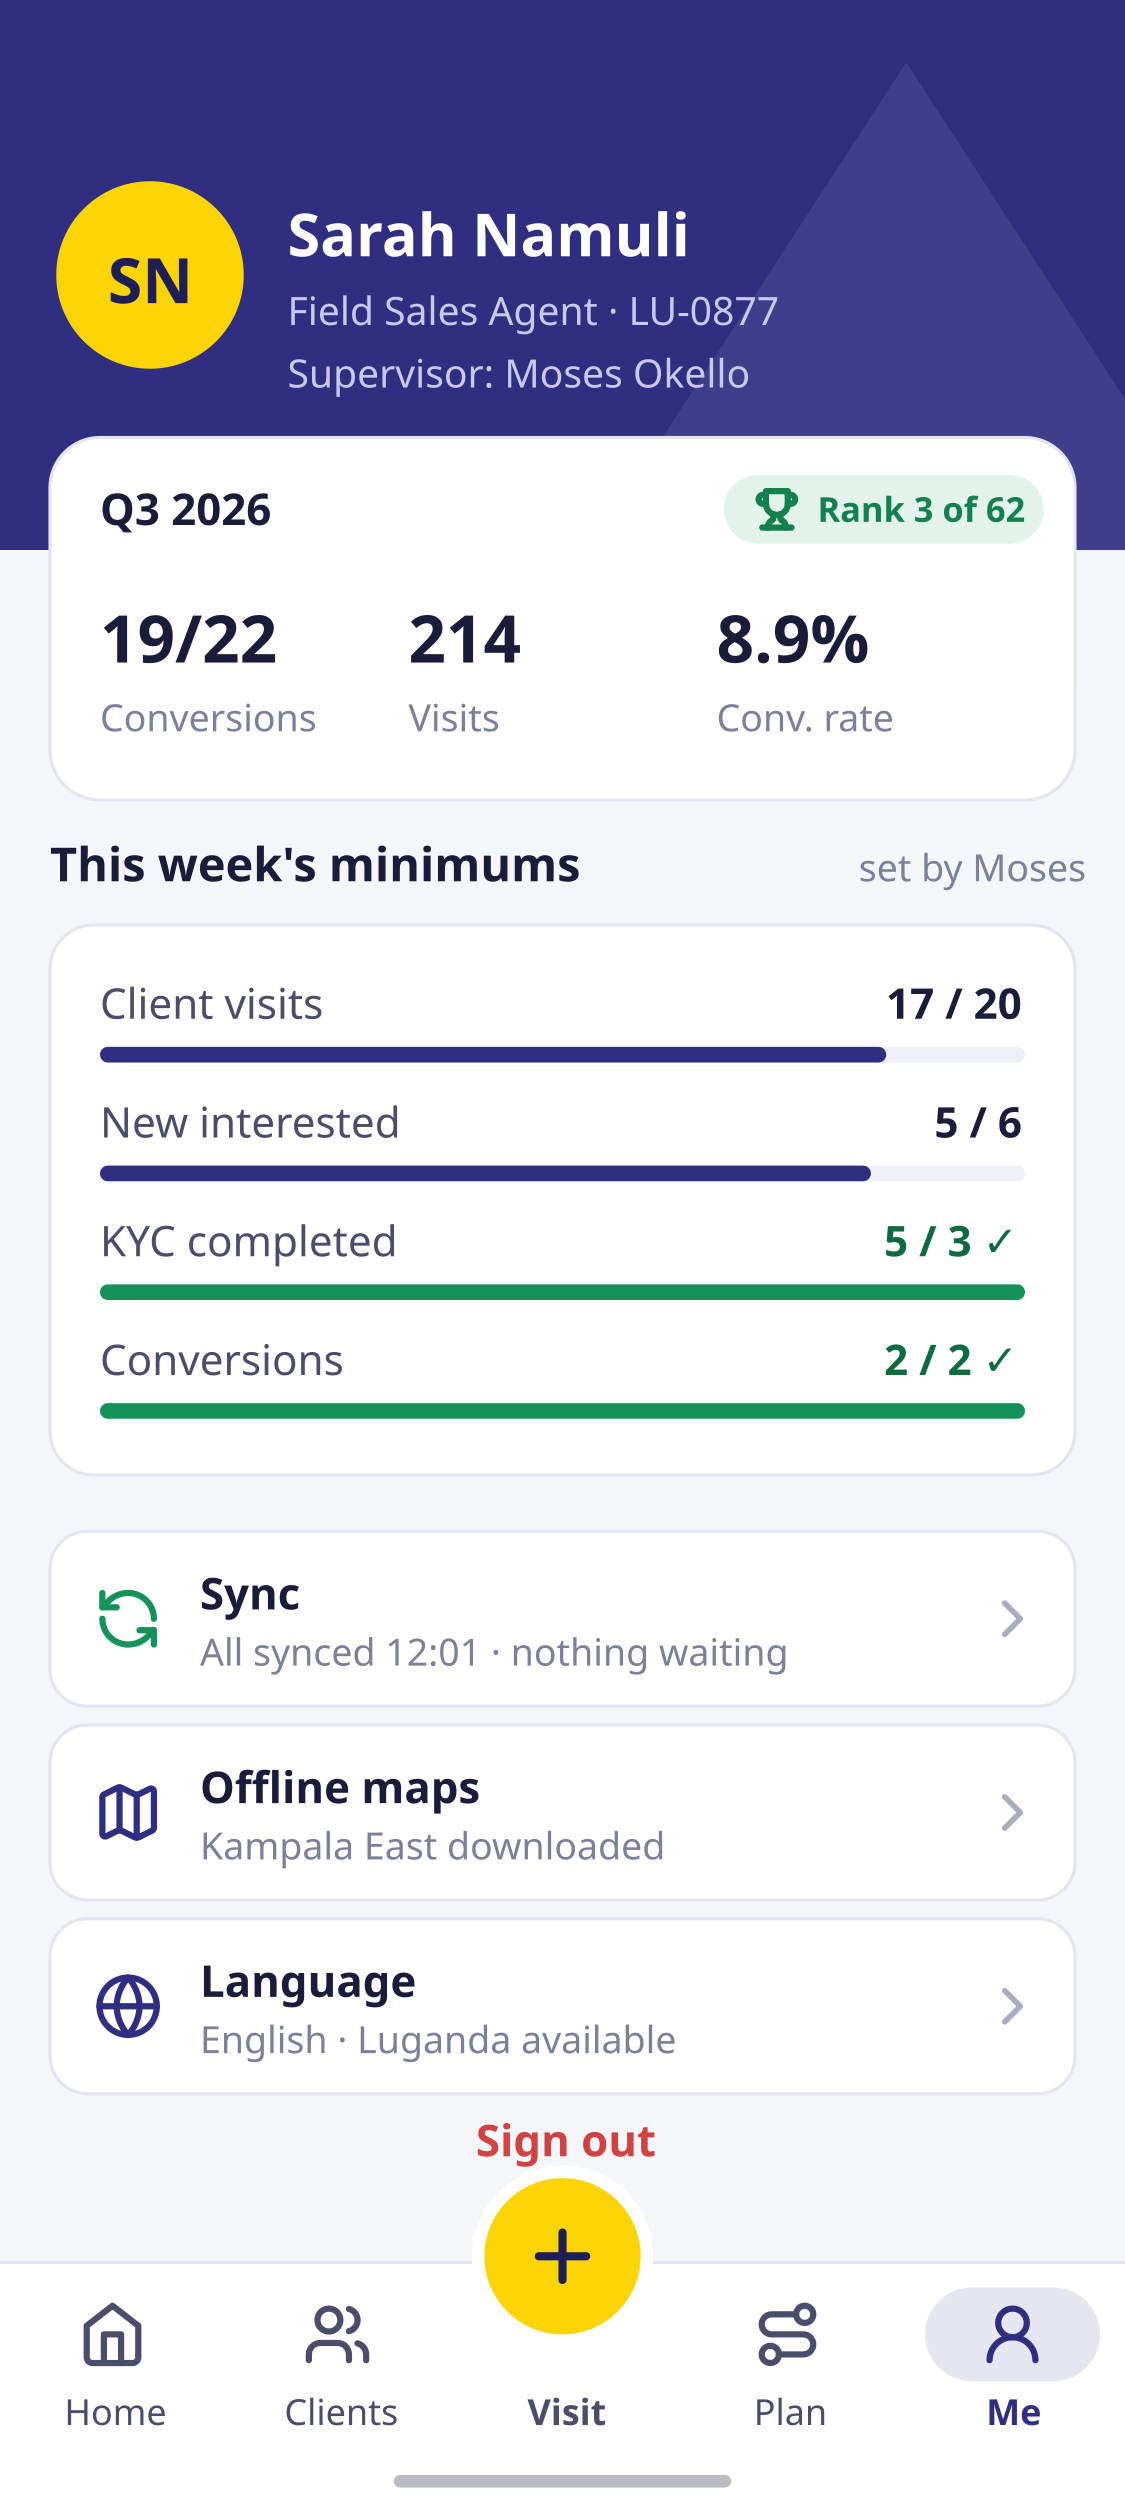
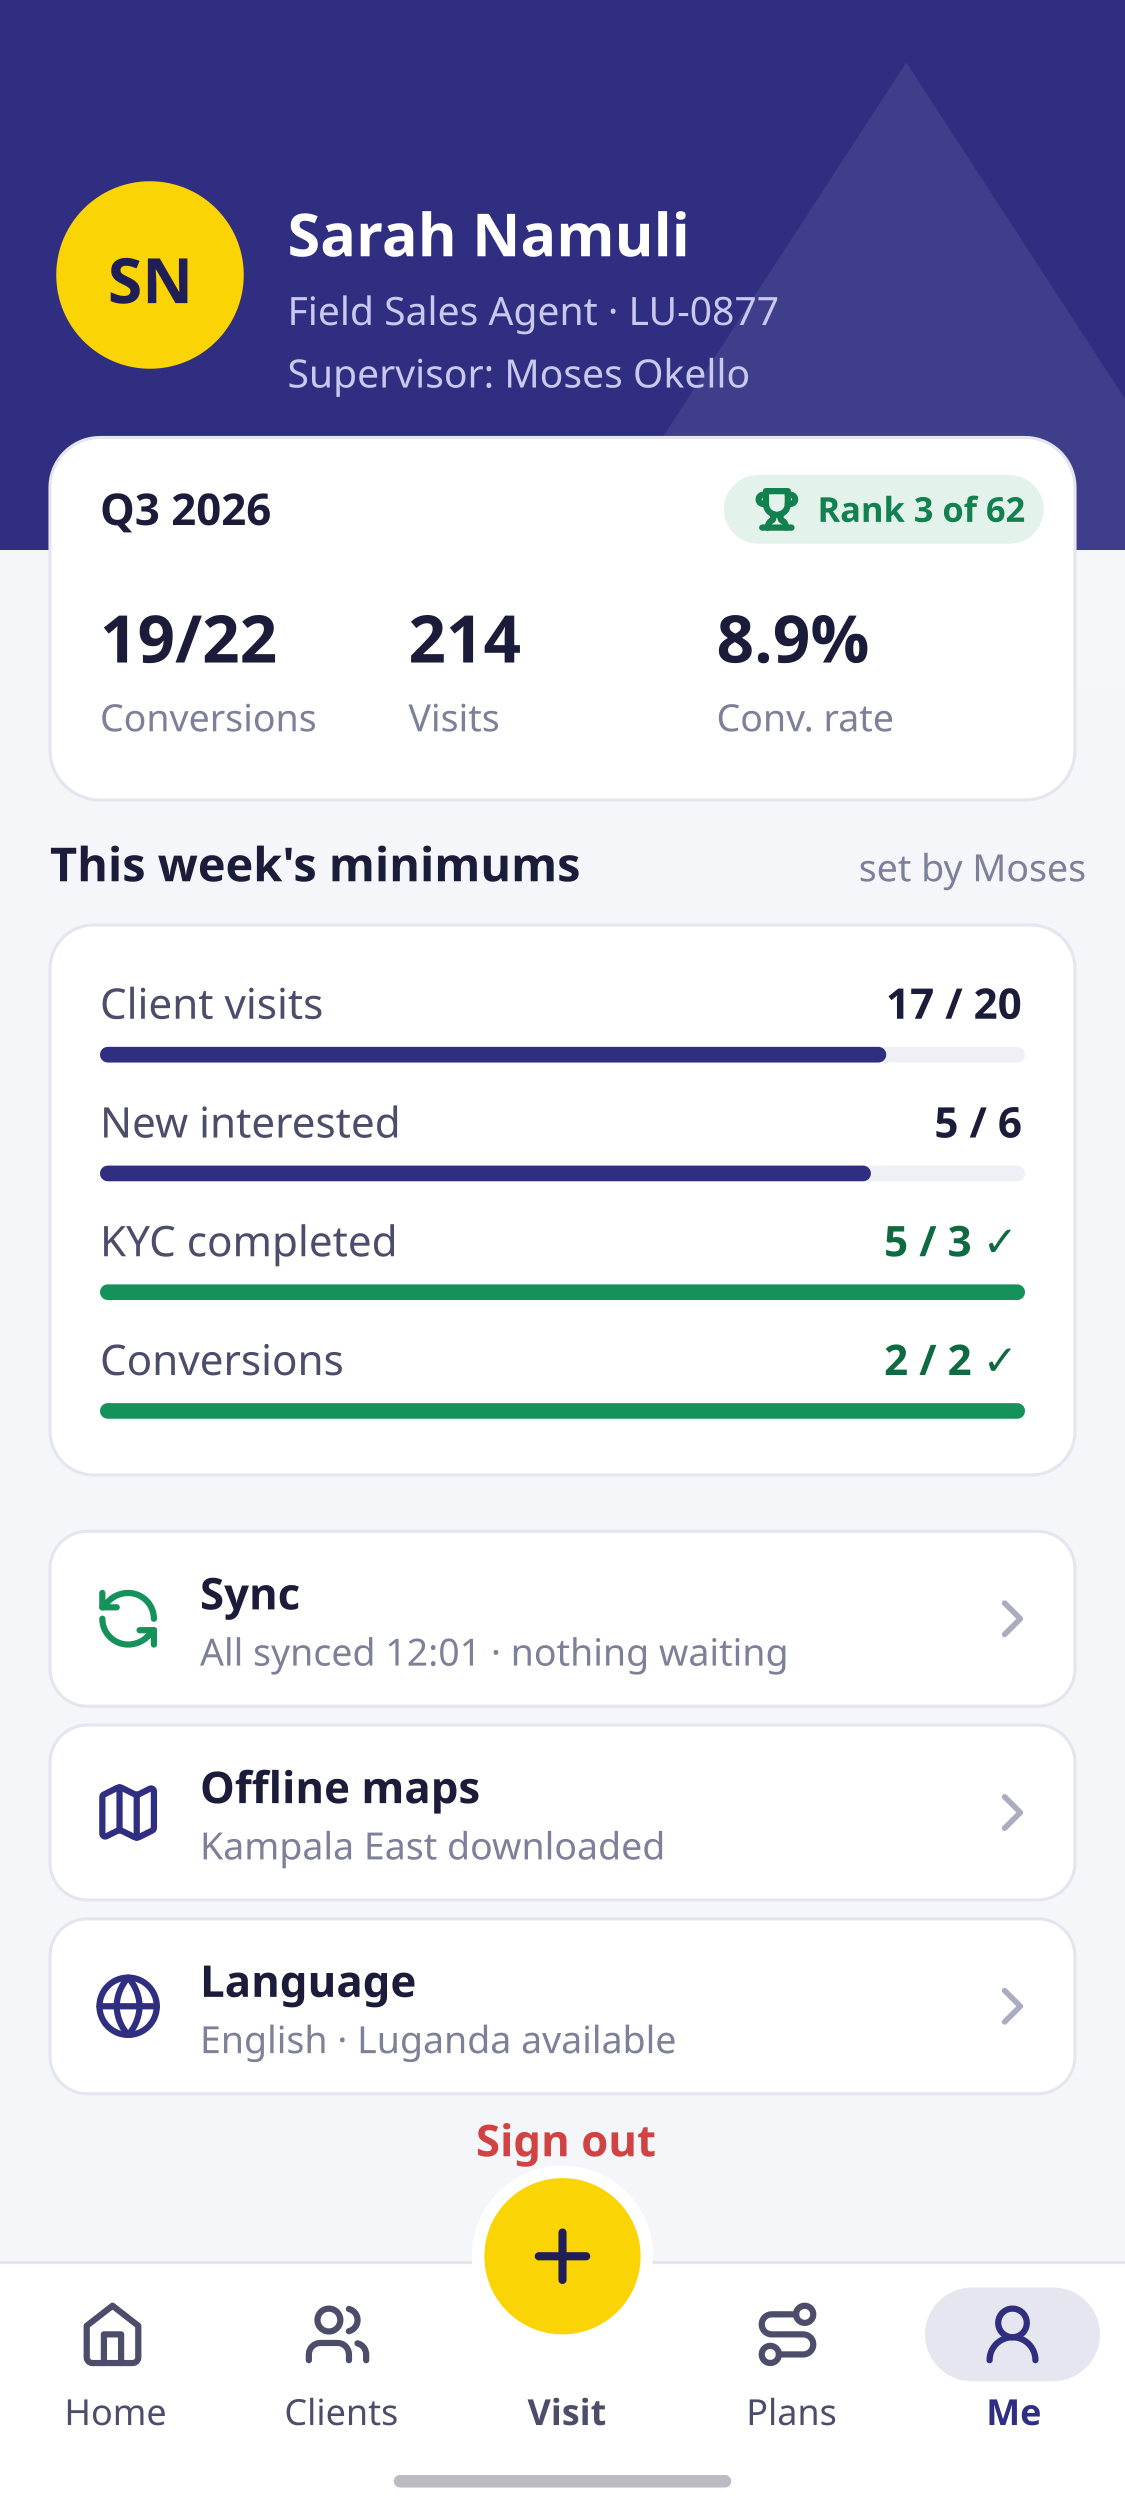
<svg xmlns="http://www.w3.org/2000/svg" width="360" height="800" viewBox="0 0 360 800">
  <rect id="screen-background" x="0.0" y="0.0" width="360.0" height="800.0" fill="#F5F6FA" />
  <g id="status-bar">
    <text id="12-02" x="16.0" y="18.0" font-family="Segoe UI" font-size="12.5" font-weight="600" fill="#FFFFFF">12:02</text>
    <rect id="battery" x="322.0" y="8.0" width="20.0" height="10.0" rx="2" fill="none" stroke="#FFFFFF" stroke-width="1.2" />
    <rect x="324.0" y="10.0" width="13.0" height="6.0" rx="1" fill="#FFFFFF" />
    <rect x="342.5" y="11.0" width="2.0" height="4.0" rx="1" fill="#FFFFFF" />
    <rect id="signal-bar" x="292.0" y="14.0" width="3.0" height="3.0" rx="0.8" fill="#FFFFFF" fill-opacity="1" />
    <rect id="signal-bar-2" x="297.0" y="11.8" width="3.0" height="5.2" rx="0.8" fill="#FFFFFF" fill-opacity="1" />
    <rect id="signal-bar-3" x="302.0" y="9.6" width="3.0" height="7.4" rx="0.8" fill="#FFFFFF" fill-opacity="1" />
    <rect id="signal-bar-4" x="307.0" y="7.4" width="3.0" height="9.6" rx="0.8" fill="#FFFFFF" fill-opacity="0.3" />
    <text id="network" x="270.5" y="18.0" font-family="Segoe UI" font-size="10.5" font-weight="700" fill="#FFFFFF">4G</text>
  </g>
  <g id="header">
    <rect x="0.0" y="0.0" width="360.0" height="176.0" fill="#2F2E80" />
    <g id="facets" opacity="0.08">
      <path d="M290.0 20.0 L420.0 220.0 L160.0 220.0 Z" fill="#FFFFFF" />
    </g>
    <circle cx="48.0" cy="88.0" r="30.0" fill="#FBD405" />
    <text id="SN" x="34.5" y="97.0" font-family="Segoe UI" font-size="20" font-weight="700" fill="#1F1E57">SN</text>
    <text id="Sarah-Namuli" x="92.0" y="82.0" font-family="Segoe UI" font-size="19" font-weight="700" fill="#FFFFFF">Sarah Namuli</text>
    <text id="Field-Sales-Agent-LU-0877" x="92.0" y="104.0" font-family="Segoe UI" font-size="12.5" font-weight="400" fill="#C9C8EE">Field Sales Agent · LU-0877</text>
    <text id="Supervisor-Moses-Okello" x="92.0" y="124.0" font-family="Segoe UI" font-size="12.5" font-weight="400" fill="#C9C8EE">Supervisor: Moses Okello</text>
  </g>
  <g id="quarter">
    <rect x="16.0" y="140.0" width="328.0" height="116.0" rx="16" fill="#FFFFFF" stroke="#E4E5EF" stroke-width="1" />
    <text id="Q3-2026" x="32.0" y="168.0" font-family="Segoe UI" font-size="14" font-weight="700" fill="#1B1C3A">Q3 2026</text>
    <g id="chip-Rank-3-of-62">
      <rect x="231.6" y="152.0" width="102.4" height="22.0" rx="11.0" fill="#E3F2EB" />
      <g id="icon-trophy" transform="translate(241.6 156.0) scale(0.5833)">
        <path d="M6 9H4.5a2.5 2.5 0 0 1 0-5H6" fill="none" stroke="#12804F" stroke-width="3.43" stroke-linecap="round" stroke-linejoin="round" />
        <path d="M18 9h1.5a2.5 2.5 0 0 0 0-5H18" fill="none" stroke="#12804F" stroke-width="3.43" stroke-linecap="round" stroke-linejoin="round" />
        <path d="M4 22h16" fill="none" stroke="#12804F" stroke-width="3.43" stroke-linecap="round" stroke-linejoin="round" />
        <path d="M10 14.66V17c0 .55-.47.98-.97 1.21C7.85 18.75 7 20.24 7 22" fill="none" stroke="#12804F" stroke-width="3.43" stroke-linecap="round" stroke-linejoin="round" />
        <path d="M14 14.66V17c0 .55.47.98.97 1.21C16.15 18.75 17 20.24 17 22" fill="none" stroke="#12804F" stroke-width="3.43" stroke-linecap="round" stroke-linejoin="round" />
        <path d="M18 2H6v7a6 6 0 0 0 12 0V2z" fill="none" stroke="#12804F" stroke-width="3.43" stroke-linecap="round" stroke-linejoin="round" />
      </g>
      <text id="Rank-3-of-62" x="261.6" y="167.0" font-family="Segoe UI" font-size="11" font-weight="600" fill="#12804F">Rank 3 of 62</text>
    </g>
    <text id="19-22" x="32.0" y="212.0" font-family="Segoe UI" font-size="21" font-weight="700" fill="#1B1C3A">19/22</text>
    <text id="Conversions" x="32.0" y="234.0" font-family="Segoe UI" font-size="12" font-weight="400" fill="#7D8099">Conversions</text>
    <text id="214" x="130.7" y="212.0" font-family="Segoe UI" font-size="21" font-weight="700" fill="#1B1C3A">214</text>
    <text id="Visits" x="130.7" y="234.0" font-family="Segoe UI" font-size="12" font-weight="400" fill="#7D8099">Visits</text>
    <text id="8-9" x="229.3" y="212.0" font-family="Segoe UI" font-size="21" font-weight="700" fill="#1B1C3A">8.9%</text>
    <text id="Conv-rate" x="229.3" y="234.0" font-family="Segoe UI" font-size="12" font-weight="400" fill="#7D8099">Conv. rate</text>
  </g>
  <text id="This-week-s-minimums" x="16.0" y="282.0" font-family="Segoe UI" font-size="15" font-weight="700" fill="#1B1C3A">This week's minimums</text>
  <text id="set-by-Moses" x="274.8" y="282.0" font-family="Segoe UI" font-size="12" font-weight="400" fill="#7D8099">set by Moses</text>
  <rect x="16.0" y="296.0" width="328.0" height="176.0" rx="14" fill="#FFFFFF" stroke="#E4E5EF" stroke-width="1" />
  <text id="Client-visits" x="32.0" y="326.0" font-family="Segoe UI" font-size="13.5" font-weight="400" fill="#4B4D6B">Client visits</text>
  <text id="17-20" x="283.5" y="326.0" font-family="Segoe UI" font-size="13.5" font-weight="700" fill="#1B1C3A">17 / 20</text>
  <g id="progress">
    <rect x="32.0" y="335.0" width="296.0" height="5.0" rx="2.5" fill="#EFF0F6" />
    <rect x="32.0" y="335.0" width="251.6" height="5.0" rx="2.5" fill="#2F2E80" />
  </g>
  <text id="New-interested" x="32.0" y="364.0" font-family="Segoe UI" font-size="13.5" font-weight="400" fill="#4B4D6B">New interested</text>
  <text id="5-6" x="299.0" y="364.0" font-family="Segoe UI" font-size="13.5" font-weight="700" fill="#1B1C3A">5 / 6</text>
  <g id="progress-2">
    <rect x="32.0" y="373.0" width="296.0" height="5.0" rx="2.5" fill="#EFF0F6" />
    <rect x="32.0" y="373.0" width="246.7" height="5.0" rx="2.5" fill="#2F2E80" />
  </g>
  <text id="KYC-completed" x="32.0" y="402.0" font-family="Segoe UI" font-size="13.5" font-weight="400" fill="#4B4D6B">KYC completed</text>
  <text id="5-3" x="282.9" y="402.0" font-family="Segoe UI" font-size="13.5" font-weight="700" fill="#0E6B41">5 / 3  ✓</text>
  <g id="progress-3">
    <rect x="32.0" y="411.0" width="296.0" height="5.0" rx="2.5" fill="#EFF0F6" />
    <rect x="32.0" y="411.0" width="296.0" height="5.0" rx="2.5" fill="#15925A" />
  </g>
  <text id="Conversions-2" x="32.0" y="440.0" font-family="Segoe UI" font-size="13.5" font-weight="400" fill="#4B4D6B">Conversions</text>
  <text id="2-2" x="282.9" y="440.0" font-family="Segoe UI" font-size="13.5" font-weight="700" fill="#0E6B41">2 / 2  ✓</text>
  <g id="progress-4">
    <rect x="32.0" y="449.0" width="296.0" height="5.0" rx="2.5" fill="#EFF0F6" />
    <rect x="32.0" y="449.0" width="296.0" height="5.0" rx="2.5" fill="#15925A" />
  </g>
  <g id="row-Sync">
    <rect x="16.0" y="490.0" width="328.0" height="56.0" rx="12" fill="#FFFFFF" stroke="#E4E5EF" stroke-width="1" />
    <g id="icon-refresh" transform="translate(30.0 507.0) scale(0.9167)">
      <path d="M21 12a9 9 0 0 0-9-9 9.75 9.75 0 0 0-6.74 2.74L3 8" fill="none" stroke="#15925A" stroke-width="2.18" stroke-linecap="round" stroke-linejoin="round" />
      <path d="M3 3v5h5" fill="none" stroke="#15925A" stroke-width="2.18" stroke-linecap="round" stroke-linejoin="round" />
      <path d="M3 12a9 9 0 0 0 9 9 9.75 9.75 0 0 0 6.74-2.74L21 16" fill="none" stroke="#15925A" stroke-width="2.18" stroke-linecap="round" stroke-linejoin="round" />
      <path d="M16 16h5v5" fill="none" stroke="#15925A" stroke-width="2.18" stroke-linecap="round" stroke-linejoin="round" />
    </g>
    <text id="Sync" x="64.0" y="515.0" font-family="Segoe UI" font-size="14" font-weight="600" fill="#1B1C3A">Sync</text>
    <text id="All-synced-12-01-nothing-w" x="64.0" y="533.0" font-family="Segoe UI" font-size="12" font-weight="400" fill="#7D8099">All synced 12:01 · nothing waiting</text>
    <g id="icon-chevright" transform="translate(314.0 508.0) scale(0.8333)">
      <path d="M9 18l6-6-6-6" fill="none" stroke="#AAACC0" stroke-width="2.16" stroke-linecap="round" stroke-linejoin="round" />
    </g>
  </g>
  <g id="row-Offline-maps">
    <rect x="16.0" y="552.0" width="328.0" height="56.0" rx="12" fill="#FFFFFF" stroke="#E4E5EF" stroke-width="1" />
    <g id="icon-map" transform="translate(30.0 569.0) scale(0.9167)">
      <path d="M14.1 5.55a2 2 0 0 0 1.8 0l3.65-1.83A1 1 0 0 1 21 4.62v12.76a1 1 0 0 1-.55.9l-4.55 2.27a2 2 0 0 1-1.8 0l-4.2-2.1a2 2 0 0 0-1.8 0l-3.65 1.83A1 1 0 0 1 3 19.38V6.62a1 1 0 0 1 .55-.9l4.55-2.27a2 2 0 0 1 1.8 0z" fill="none" stroke="#2F2E80" stroke-width="2.18" stroke-linecap="round" stroke-linejoin="round" />
      <path d="M15 5.76v15" fill="none" stroke="#2F2E80" stroke-width="2.18" stroke-linecap="round" stroke-linejoin="round" />
      <path d="M9 3.24v15" fill="none" stroke="#2F2E80" stroke-width="2.18" stroke-linecap="round" stroke-linejoin="round" />
    </g>
    <text id="Offline-maps" x="64.0" y="577.0" font-family="Segoe UI" font-size="14" font-weight="600" fill="#1B1C3A">Offline maps</text>
    <text id="Kampala-East-downloaded" x="64.0" y="595.0" font-family="Segoe UI" font-size="12" font-weight="400" fill="#7D8099">Kampala East downloaded</text>
    <g id="icon-chevright-2" transform="translate(314.0 570.0) scale(0.8333)">
      <path d="M9 18l6-6-6-6" fill="none" stroke="#AAACC0" stroke-width="2.16" stroke-linecap="round" stroke-linejoin="round" />
    </g>
  </g>
  <g id="row-Language">
    <rect x="16.0" y="614.0" width="328.0" height="56.0" rx="12" fill="#FFFFFF" stroke="#E4E5EF" stroke-width="1" />
    <g id="icon-globe" transform="translate(30.0 631.0) scale(0.9167)">
      <path d="M12 2a10 10 0 1 0 0 20 10 10 0 1 0 0-20z" fill="none" stroke="#2F2E80" stroke-width="2.18" stroke-linecap="round" stroke-linejoin="round" />
      <path d="M2 12h20" fill="none" stroke="#2F2E80" stroke-width="2.18" stroke-linecap="round" stroke-linejoin="round" />
      <path d="M12 2a15.3 15.3 0 0 1 4 10 15.3 15.3 0 0 1-4 10 15.3 15.3 0 0 1-4-10 15.3 15.3 0 0 1 4-10z" fill="none" stroke="#2F2E80" stroke-width="2.18" stroke-linecap="round" stroke-linejoin="round" />
    </g>
    <text id="Language" x="64.0" y="639.0" font-family="Segoe UI" font-size="14" font-weight="600" fill="#1B1C3A">Language</text>
    <text id="English-Luganda-available" x="64.0" y="657.0" font-family="Segoe UI" font-size="12" font-weight="400" fill="#7D8099">English · Luganda available</text>
    <g id="icon-chevright-3" transform="translate(314.0 632.0) scale(0.8333)">
      <path d="M9 18l6-6-6-6" fill="none" stroke="#AAACC0" stroke-width="2.16" stroke-linecap="round" stroke-linejoin="round" />
    </g>
  </g>
  <g id="sign-out">
    <text id="Sign-out" x="152.3" y="690.0" font-family="Segoe UI" font-size="14" font-weight="700" fill="#D14343">Sign out</text>
  </g>
  <g id="bottom-navigation">
    <rect id="nav-bg" x="0.0" y="724.0" width="360.0" height="76.0" fill="#FFFFFF" />
    <line x1="0.0" y1="724.0" x2="360.0" y2="724.0" stroke="#E4E5EF" stroke-width="1" />
    <g id="tab-Home">
      <g id="icon-home" transform="translate(25.0 736.0) scale(0.9167)">
        <path d="M3 9l9-7 9 7v11a2 2 0 0 1-2 2H5a2 2 0 0 1-2-2z" fill="none" stroke="#4B4D6B" stroke-width="2.18" stroke-linecap="round" stroke-linejoin="round" />
        <path d="M9 22V12h6v10" fill="none" stroke="#4B4D6B" stroke-width="2.18" stroke-linecap="round" stroke-linejoin="round" />
      </g>
      <text id="Home" x="20.6" y="776.0" font-family="Segoe UI" font-size="11.5" font-weight="400" fill="#4B4D6B">Home</text>
    </g>
    <g id="tab-Clients">
      <g id="icon-users" transform="translate(97.0 736.0) scale(0.9167)">
        <path d="M16 21v-2a4 4 0 0 0-4-4H6a4 4 0 0 0-4 4v2" fill="none" stroke="#4B4D6B" stroke-width="2.18" stroke-linecap="round" stroke-linejoin="round" />
        <path d="M9 3a4 4 0 1 0 0 8 4 4 0 1 0 0-8z" fill="none" stroke="#4B4D6B" stroke-width="2.18" stroke-linecap="round" stroke-linejoin="round" />
        <path d="M22 21v-2a4 4 0 0 0-3-3.87" fill="none" stroke="#4B4D6B" stroke-width="2.18" stroke-linecap="round" stroke-linejoin="round" />
        <path d="M16 3.13a4 4 0 0 1 0 7.75" fill="none" stroke="#4B4D6B" stroke-width="2.18" stroke-linecap="round" stroke-linejoin="round" />
      </g>
      <text id="Clients" x="91.0" y="776.0" font-family="Segoe UI" font-size="11.5" font-weight="400" fill="#4B4D6B">Clients</text>
    </g>
    <g id="tab-Visit">
      <circle id="visit-button" cx="180.0" cy="722.0" r="27.0" fill="#FBD405" stroke="#FFFFFF" stroke-width="4" />
      <g id="icon-plus" transform="translate(167.0 709.0) scale(1.0833)">
        <path d="M12 5v14" fill="none" stroke="#1F1E57" stroke-width="2.40" stroke-linecap="round" stroke-linejoin="round" />
        <path d="M5 12h14" fill="none" stroke="#1F1E57" stroke-width="2.40" stroke-linecap="round" stroke-linejoin="round" />
      </g>
      <text id="Visit" x="168.8" y="776.0" font-family="Segoe UI" font-size="11.5" font-weight="600" fill="#4B4D6B">Visit</text>
    </g>
-     <g id="tab-Plan">
+     <g id="tab-Plans">
      <g id="icon-route" transform="translate(241.0 736.0) scale(0.9167)">
        <path d="M6 16a3 3 0 1 0 0 6 3 3 0 1 0 0-6z" fill="none" stroke="#4B4D6B" stroke-width="2.18" stroke-linecap="round" stroke-linejoin="round" />
        <path d="M9 19h8.5a3.5 3.5 0 0 0 0-7h-11a3.5 3.5 0 0 1 0-7H15" fill="none" stroke="#4B4D6B" stroke-width="2.18" stroke-linecap="round" stroke-linejoin="round" />
        <path d="M18 2a3 3 0 1 0 0 6 3 3 0 1 0 0-6z" fill="none" stroke="#4B4D6B" stroke-width="2.18" stroke-linecap="round" stroke-linejoin="round" />
      </g>
-       <text id="Plan" x="241.2" y="776.0" font-family="Segoe UI" font-size="11.5" font-weight="400" fill="#4B4D6B">Plan</text>
+       <text id="Plans" x="238.8" y="776.0" font-family="Segoe UI" font-size="11.5" font-weight="400" fill="#4B4D6B">Plans</text>
    </g>
    <g id="tab-Me">
      <rect id="indicator" x="296.0" y="732.0" width="56.0" height="30.0" rx="15" fill="#E6E6F0" />
      <g id="icon-user" transform="translate(313.0 736.0) scale(0.9167)">
        <path d="M12 3a5 5 0 1 0 0 10 5 5 0 1 0 0-10z" fill="none" stroke="#2F2E80" stroke-width="2.18" stroke-linecap="round" stroke-linejoin="round" />
        <path d="M20 21a8 8 0 0 0-16 0" fill="none" stroke="#2F2E80" stroke-width="2.18" stroke-linecap="round" stroke-linejoin="round" />
      </g>
      <text id="Me" x="315.6" y="776.0" font-family="Segoe UI" font-size="11.5" font-weight="600" fill="#2F2E80">Me</text>
    </g>
    <rect id="gesture-bar" x="126.0" y="792.0" width="108.0" height="4.0" rx="2" fill="#1B1C3A" fill-opacity="0.3" />
  </g>
</svg>
